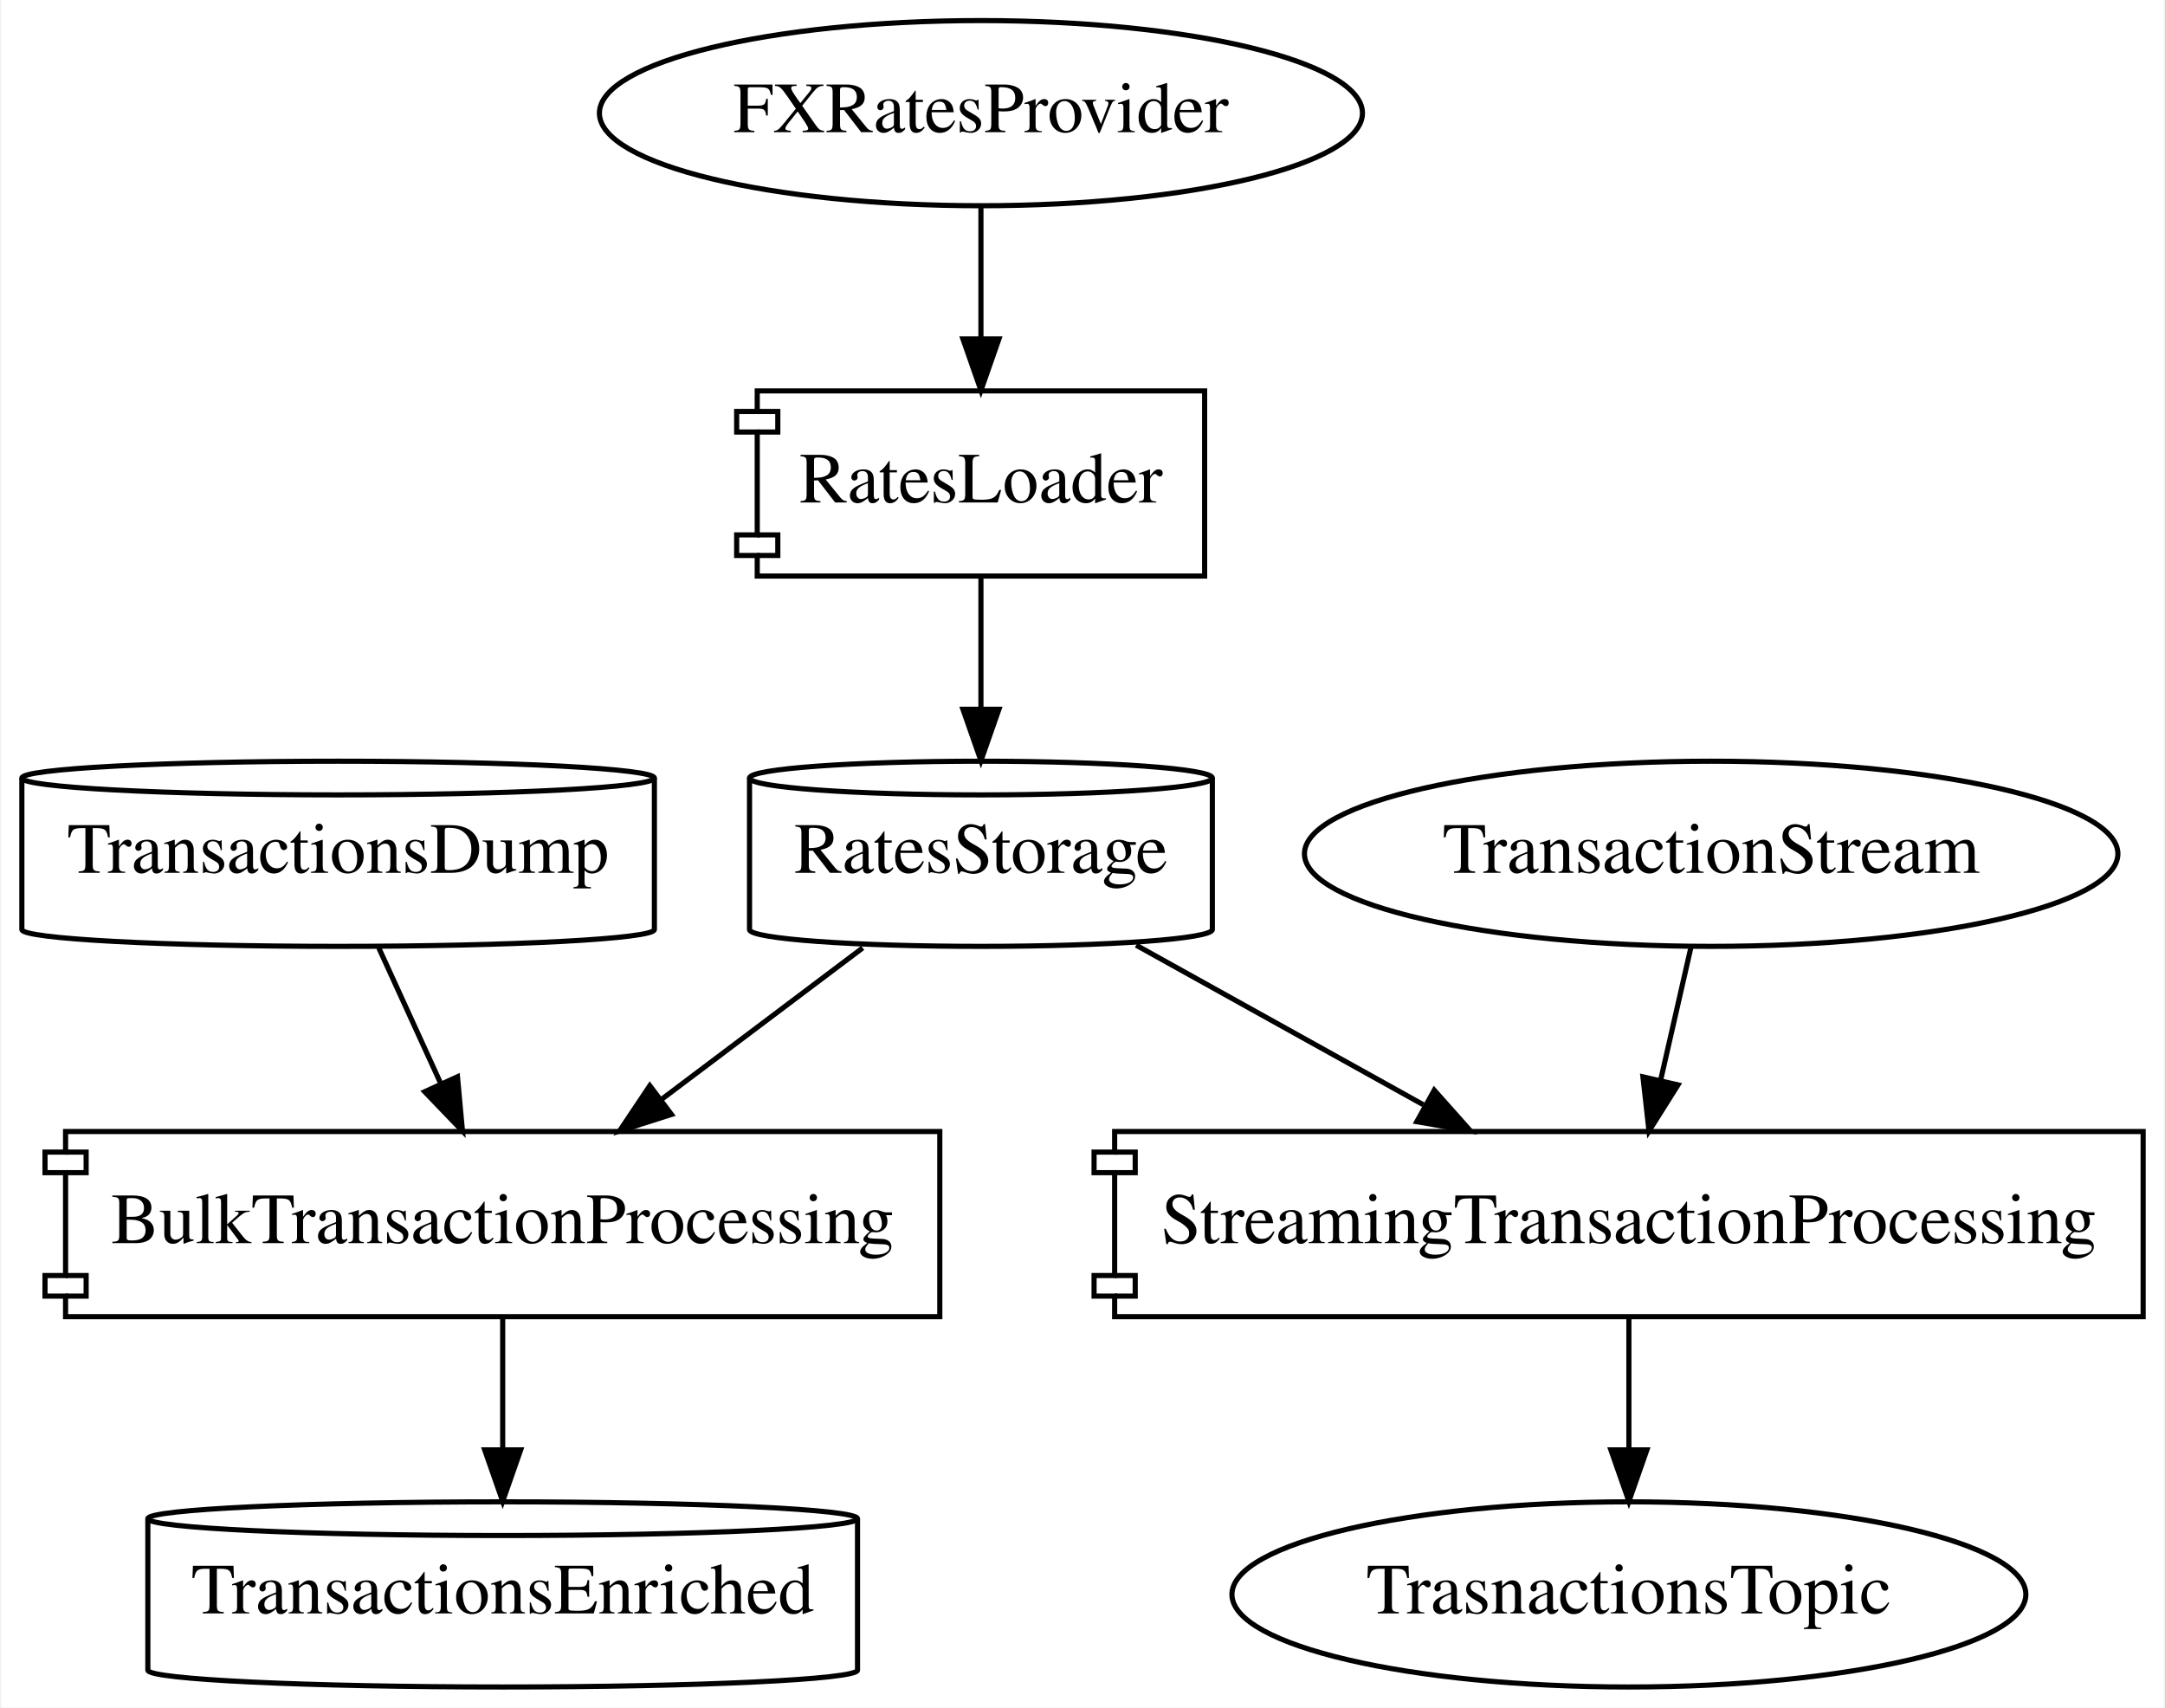
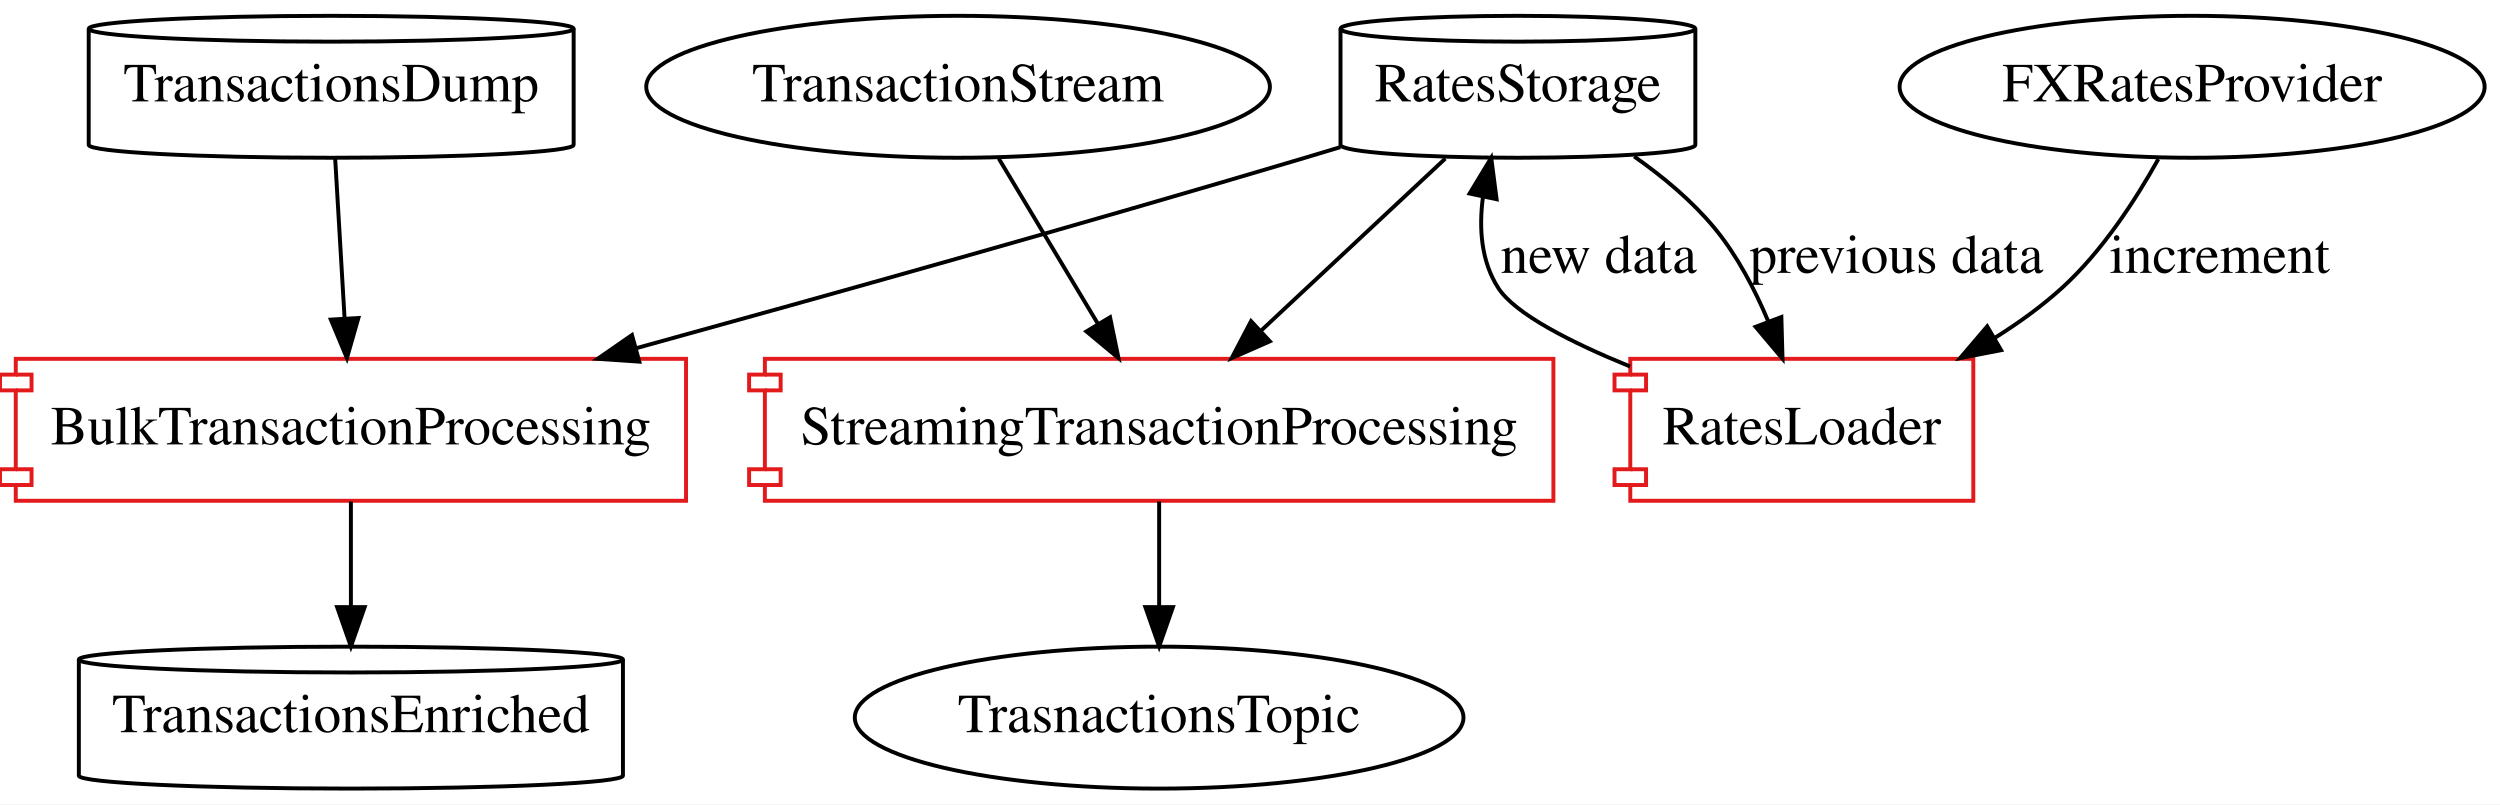
- <svg xmlns="http://www.w3.org/2000/svg" width="421pt" height="332pt" viewBox="0.00 0.00 420.50 332.00">
-   <g id="graph0" class="graph" transform="scale(1 1) rotate(0) translate(4 328)">
-     <polygon fill="white" stroke="transparent" points="-4,4 -4,-328 416.5,-328 416.5,4 -4,4" />
+ <svg xmlns="http://www.w3.org/2000/svg" width="634pt" height="204pt" viewBox="0.00 0.00 634.09 204.00">
+   <g id="graph0" class="graph" transform="scale(1 1) rotate(0) translate(4 200)">
+     <polygon fill="white" stroke="transparent" points="-4,4 -4,-200 630.09,-200 630.09,4 -4,4" />
    <g id="node1" class="node">
-       <path fill="none" stroke="black" d="M231.5,-176.73C231.5,-178.53 211.33,-180 186.5,-180 161.67,-180 141.5,-178.53 141.5,-176.73 141.5,-176.73 141.5,-147.27 141.5,-147.27 141.5,-145.47 161.67,-144 186.5,-144 211.33,-144 231.5,-145.47 231.5,-147.27 231.5,-147.27 231.5,-176.73 231.5,-176.73" />
-       <path fill="none" stroke="black" d="M231.5,-176.73C231.5,-174.92 211.33,-173.45 186.5,-173.45 161.67,-173.45 141.5,-174.92 141.5,-176.73" />
-       <text text-anchor="middle" x="186.5" y="-158.3" font-family="Times,serif" font-size="14.00">RatesStorage</text>
+       <path fill="none" stroke="black" d="M426,-192.73C426,-194.53 405.83,-196 381,-196 356.17,-196 336,-194.53 336,-192.73 336,-192.73 336,-163.27 336,-163.27 336,-161.47 356.17,-160 381,-160 405.83,-160 426,-161.47 426,-163.27 426,-163.27 426,-192.73 426,-192.73" />
+       <path fill="none" stroke="black" d="M426,-192.73C426,-190.92 405.83,-189.45 381,-189.45 356.17,-189.45 336,-190.92 336,-192.73" />
+       <text text-anchor="middle" x="381" y="-174.3" font-family="Times,serif" font-size="14.00">RatesStorage</text>
+     </g>
+     <g id="node4" class="node">
+       <polygon fill="none" stroke="#e31a1c" points="496.5,-109 409.5,-109 409.5,-105 405.5,-105 405.5,-101 409.5,-101 409.5,-81 405.5,-81 405.5,-77 409.5,-77 409.5,-73 496.5,-73 496.5,-109" />
+       <polyline fill="none" stroke="#e31a1c" points="409.5,-105 413.5,-105 413.5,-101 409.5,-101 " />
+       <polyline fill="none" stroke="#e31a1c" points="409.5,-81 413.5,-81 413.5,-77 409.5,-77 " />
+       <text text-anchor="middle" x="453" y="-87.3" font-family="Times,serif" font-size="14.00">RatesLoader</text>
+     </g>
+     <g id="edge1" class="edge">
+       <path fill="none" stroke="black" d="M410.48,-160.33C417.85,-155.16 425.29,-148.96 431,-142 436.65,-135.12 441.11,-126.57 444.5,-118.49" />
+       <polygon fill="black" stroke="black" points="447.82,-119.61 448.11,-109.02 441.28,-117.12 447.82,-119.61" />
+       <text text-anchor="middle" x="477" y="-130.8" font-family="Times,serif" font-size="14.00">previous data</text>
    </g>
    <g id="node5" class="node">
-       <polygon fill="none" stroke="black" points="178.5,-108 8.5,-108 8.5,-104 4.5,-104 4.5,-100 8.5,-100 8.5,-80 4.5,-80 4.5,-76 8.5,-76 8.5,-72 178.5,-72 178.5,-108" />
-       <polyline fill="none" stroke="black" points="8.5,-104 12.5,-104 12.5,-100 8.5,-100 " />
-       <polyline fill="none" stroke="black" points="8.5,-80 12.5,-80 12.5,-76 8.5,-76 " />
-       <text text-anchor="middle" x="93.5" y="-86.3" font-family="Times,serif" font-size="14.00">BulkTransactionProcessing</text>
+       <polygon fill="none" stroke="#e31a1c" points="170,-109 0,-109 0,-105 -4,-105 -4,-101 0,-101 0,-81 -4,-81 -4,-77 0,-77 0,-73 170,-73 170,-109" />
+       <polyline fill="none" stroke="#e31a1c" points="0,-105 4,-105 4,-101 0,-101 " />
+       <polyline fill="none" stroke="#e31a1c" points="0,-81 4,-81 4,-77 0,-77 " />
+       <text text-anchor="middle" x="85" y="-87.3" font-family="Times,serif" font-size="14.00">BulkTransactionProcessing</text>
+     </g>
+     <g id="edge5" class="edge">
+       <path fill="none" stroke="black" d="M335.95,-162.7C332.92,-161.78 329.92,-160.87 327,-160 270.16,-143.07 205.48,-124.96 157.29,-111.68" />
+       <polygon fill="black" stroke="black" points="158.15,-108.29 147.58,-109.01 156.29,-115.04 158.15,-108.29" />
+     </g>
+     <g id="node6" class="node">
+       <polygon fill="none" stroke="#e31a1c" points="390,-109 190,-109 190,-105 186,-105 186,-101 190,-101 190,-81 186,-81 186,-77 190,-77 190,-73 390,-73 390,-109" />
+       <polyline fill="none" stroke="#e31a1c" points="190,-105 194,-105 194,-101 190,-101 " />
+       <polyline fill="none" stroke="#e31a1c" points="190,-81 194,-81 194,-77 190,-77 " />
+       <text text-anchor="middle" x="290" y="-87.3" font-family="Times,serif" font-size="14.00">StreamingTransactionProcessing</text>
+     </g>
+     <g id="edge8" class="edge">
+       <path fill="none" stroke="black" d="M362.58,-159.8C349.14,-147.24 330.74,-130.05 315.82,-116.12" />
+       <polygon fill="black" stroke="black" points="318.08,-113.44 308.39,-109.18 313.31,-118.56 318.08,-113.44" />
+     </g>
+     <g id="node2" class="node">
+       <path fill="none" stroke="black" d="M141.5,-192.73C141.5,-194.53 113.93,-196 80,-196 46.07,-196 18.5,-194.53 18.5,-192.73 18.5,-192.73 18.5,-163.27 18.5,-163.27 18.5,-161.47 46.07,-160 80,-160 113.93,-160 141.5,-161.47 141.5,-163.27 141.5,-163.27 141.5,-192.73 141.5,-192.73" />
+       <path fill="none" stroke="black" d="M141.5,-192.73C141.5,-190.92 113.93,-189.45 80,-189.45 46.07,-189.45 18.5,-190.92 18.5,-192.73" />
+       <text text-anchor="middle" x="80" y="-174.3" font-family="Times,serif" font-size="14.00">TransactionsDump</text>
    </g>
    <g id="edge4" class="edge">
-       <path fill="none" stroke="black" d="M163.51,-143.7C151.69,-134.8 137.11,-123.82 124.32,-114.2" />
-       <polygon fill="black" stroke="black" points="126.32,-111.32 116.22,-108.1 122.11,-116.91 126.32,-111.32" />
+       <path fill="none" stroke="black" d="M81.01,-159.8C81.7,-148.16 82.61,-132.55 83.4,-119.24" />
+       <polygon fill="black" stroke="black" points="86.9,-119.36 83.99,-109.18 79.91,-118.95 86.9,-119.36" />
    </g>
-     <g id="node6" class="node">
-       <polygon fill="none" stroke="black" points="412.5,-108 212.5,-108 212.5,-104 208.5,-104 208.5,-100 212.5,-100 212.5,-80 208.5,-80 208.5,-76 212.5,-76 212.5,-72 412.5,-72 412.5,-108" />
-       <polyline fill="none" stroke="black" points="212.5,-104 216.5,-104 216.5,-100 212.5,-100 " />
-       <polyline fill="none" stroke="black" points="212.5,-80 216.5,-80 216.5,-76 212.5,-76 " />
-       <text text-anchor="middle" x="312.5" y="-86.3" font-family="Times,serif" font-size="14.00">StreamingTransactionProcessing</text>
+     <g id="node3" class="node">
+       <path fill="none" stroke="black" d="M154,-32.73C154,-34.53 123.07,-36 85,-36 46.93,-36 16,-34.53 16,-32.73 16,-32.73 16,-3.27 16,-3.27 16,-1.47 46.93,0 85,0 123.07,0 154,-1.47 154,-3.27 154,-3.27 154,-32.73 154,-32.73" />
+       <path fill="none" stroke="black" d="M154,-32.73C154,-30.92 123.07,-29.45 85,-29.45 46.93,-29.45 16,-30.92 16,-32.73" />
+       <text text-anchor="middle" x="85" y="-14.3" font-family="Times,serif" font-size="14.00">TransactionsEnriched</text>
+     </g>
+     <g id="edge3" class="edge">
+       <path fill="none" stroke="black" d="M409.43,-107.06C394.4,-113.2 380.25,-120.39 376,-127 371.67,-133.73 371.08,-142.06 372.12,-149.98" />
+       <polygon fill="black" stroke="black" points="368.74,-150.93 374.23,-159.99 375.59,-149.48 368.74,-150.93" />
+       <text text-anchor="middle" x="401.5" y="-130.8" font-family="Times,serif" font-size="14.00">new data</text>
+     </g>
+     <g id="edge6" class="edge">
+       <path fill="none" stroke="black" d="M85,-72.81C85,-64.79 85,-55.05 85,-46.07" />
+       <polygon fill="black" stroke="black" points="88.5,-46.03 85,-36.03 81.5,-46.03 88.5,-46.03" />
+     </g>
+     <g id="node9" class="node">
+       <ellipse fill="none" stroke="black" cx="290" cy="-18" rx="77.19" ry="18" />
+       <text text-anchor="middle" x="290" y="-14.3" font-family="Times,serif" font-size="14.00">TrasnactionsTopic</text>
+     </g>
+     <g id="edge9" class="edge">
+       <path fill="none" stroke="black" d="M290,-72.81C290,-64.79 290,-55.05 290,-46.07" />
+       <polygon fill="black" stroke="black" points="293.5,-46.03 290,-36.03 286.5,-46.03 293.5,-46.03" />
+     </g>
+     <g id="node7" class="node">
+       <ellipse fill="none" stroke="black" cx="552" cy="-178" rx="74.19" ry="18" />
+       <text text-anchor="middle" x="552" y="-174.3" font-family="Times,serif" font-size="14.00">FXRatesProvider</text>
+     </g>
+     <g id="edge2" class="edge">
+       <path fill="none" stroke="black" d="M543.43,-159.67C537.62,-149.24 529.16,-136.23 519,-127 513.9,-122.37 508.09,-118.16 502.06,-114.38" />
+       <polygon fill="black" stroke="black" points="503.55,-111.2 493.15,-109.18 500.02,-117.24 503.55,-111.2" />
+       <text text-anchor="middle" x="559" y="-130.8" font-family="Times,serif" font-size="14.00">increment</text>
+     </g>
+     <g id="node8" class="node">
+       <ellipse fill="none" stroke="black" cx="239" cy="-178" rx="79.09" ry="18" />
+       <text text-anchor="middle" x="239" y="-174.3" font-family="Times,serif" font-size="14.00">TransactionStream</text>
    </g>
    <g id="edge7" class="edge">
-       <path fill="none" stroke="black" d="M216.68,-144.23C233.42,-134.93 254.45,-123.25 272.54,-113.2" />
-       <polygon fill="black" stroke="black" points="274.65,-116.03 281.69,-108.12 271.25,-109.91 274.65,-116.03" />
-     </g>
-     <g id="node2" class="node">
-       <path fill="none" stroke="black" d="M123,-176.73C123,-178.53 95.43,-180 61.5,-180 27.57,-180 0,-178.53 0,-176.73 0,-176.73 0,-147.27 0,-147.27 0,-145.47 27.57,-144 61.5,-144 95.43,-144 123,-145.47 123,-147.27 123,-147.27 123,-176.73 123,-176.73" />
-       <path fill="none" stroke="black" d="M123,-176.73C123,-174.92 95.43,-173.45 61.5,-173.45 27.57,-173.45 0,-174.92 0,-176.73" />
-       <text text-anchor="middle" x="61.5" y="-158.3" font-family="Times,serif" font-size="14.00">TransactionsDump</text>
-     </g>
-     <g id="edge3" class="edge">
-       <path fill="none" stroke="black" d="M69.41,-143.7C73.05,-135.73 77.45,-126.1 81.49,-117.26" />
-       <polygon fill="black" stroke="black" points="84.71,-118.65 85.68,-108.1 78.34,-115.74 84.71,-118.65" />
-     </g>
-     <g id="node3" class="node">
-       <path fill="none" stroke="black" d="M162.5,-32.73C162.5,-34.53 131.57,-36 93.5,-36 55.43,-36 24.5,-34.53 24.5,-32.73 24.5,-32.73 24.5,-3.27 24.5,-3.27 24.5,-1.47 55.43,0 93.5,0 131.57,0 162.5,-1.47 162.5,-3.27 162.5,-3.27 162.5,-32.73 162.5,-32.73" />
-       <path fill="none" stroke="black" d="M162.5,-32.73C162.5,-30.92 131.57,-29.45 93.5,-29.45 55.43,-29.45 24.5,-30.92 24.5,-32.73" />
-       <text text-anchor="middle" x="93.5" y="-14.3" font-family="Times,serif" font-size="14.00">TransactionsEnriched</text>
-     </g>
-     <g id="node4" class="node">
-       <polygon fill="none" stroke="black" points="230,-252 143,-252 143,-248 139,-248 139,-244 143,-244 143,-224 139,-224 139,-220 143,-220 143,-216 230,-216 230,-252" />
-       <polyline fill="none" stroke="black" points="143,-248 147,-248 147,-244 143,-244 " />
-       <polyline fill="none" stroke="black" points="143,-224 147,-224 147,-220 143,-220 " />
-       <text text-anchor="middle" x="186.5" y="-230.3" font-family="Times,serif" font-size="14.00">RatesLoader</text>
-     </g>
-     <g id="edge2" class="edge">
-       <path fill="none" stroke="black" d="M186.5,-215.7C186.5,-207.98 186.5,-198.71 186.5,-190.11" />
-       <polygon fill="black" stroke="black" points="190,-190.1 186.5,-180.1 183,-190.1 190,-190.1" />
-     </g>
-     <g id="edge5" class="edge">
-       <path fill="none" stroke="black" d="M93.5,-71.7C93.5,-63.98 93.5,-54.71 93.5,-46.11" />
-       <polygon fill="black" stroke="black" points="97,-46.1 93.5,-36.1 90,-46.1 97,-46.1" />
-     </g>
-     <g id="node9" class="node">
-       <ellipse fill="none" stroke="black" cx="312.5" cy="-18" rx="77.19" ry="18" />
-       <text text-anchor="middle" x="312.5" y="-14.3" font-family="Times,serif" font-size="14.00">TrasnactionsTopic</text>
-     </g>
-     <g id="edge8" class="edge">
-       <path fill="none" stroke="black" d="M312.5,-71.7C312.5,-63.98 312.5,-54.71 312.5,-46.11" />
-       <polygon fill="black" stroke="black" points="316,-46.1 312.5,-36.1 309,-46.1 316,-46.1" />
-     </g>
-     <g id="node7" class="node">
-       <ellipse fill="none" stroke="black" cx="186.5" cy="-306" rx="74.19" ry="18" />
-       <text text-anchor="middle" x="186.5" y="-302.3" font-family="Times,serif" font-size="14.00">FXRatesProvider</text>
-     </g>
-     <g id="edge1" class="edge">
-       <path fill="none" stroke="black" d="M186.5,-287.7C186.5,-279.98 186.5,-270.71 186.5,-262.11" />
-       <polygon fill="black" stroke="black" points="190,-262.1 186.5,-252.1 183,-262.1 190,-262.1" />
-     </g>
-     <g id="node8" class="node">
-       <ellipse fill="none" stroke="black" cx="328.5" cy="-162" rx="79.09" ry="18" />
-       <text text-anchor="middle" x="328.5" y="-158.3" font-family="Times,serif" font-size="14.00">TransactionStream</text>
-     </g>
-     <g id="edge6" class="edge">
-       <path fill="none" stroke="black" d="M324.54,-143.7C322.78,-135.98 320.66,-126.71 318.7,-118.11" />
-       <polygon fill="black" stroke="black" points="322.05,-117.07 316.41,-108.1 315.23,-118.63 322.05,-117.07" />
+       <path fill="none" stroke="black" d="M249.32,-159.8C256.51,-147.82 266.23,-131.62 274.37,-118.06" />
+       <polygon fill="black" stroke="black" points="277.55,-119.55 279.69,-109.18 271.55,-115.95 277.55,-119.55" />
    </g>
  </g>
</svg>
